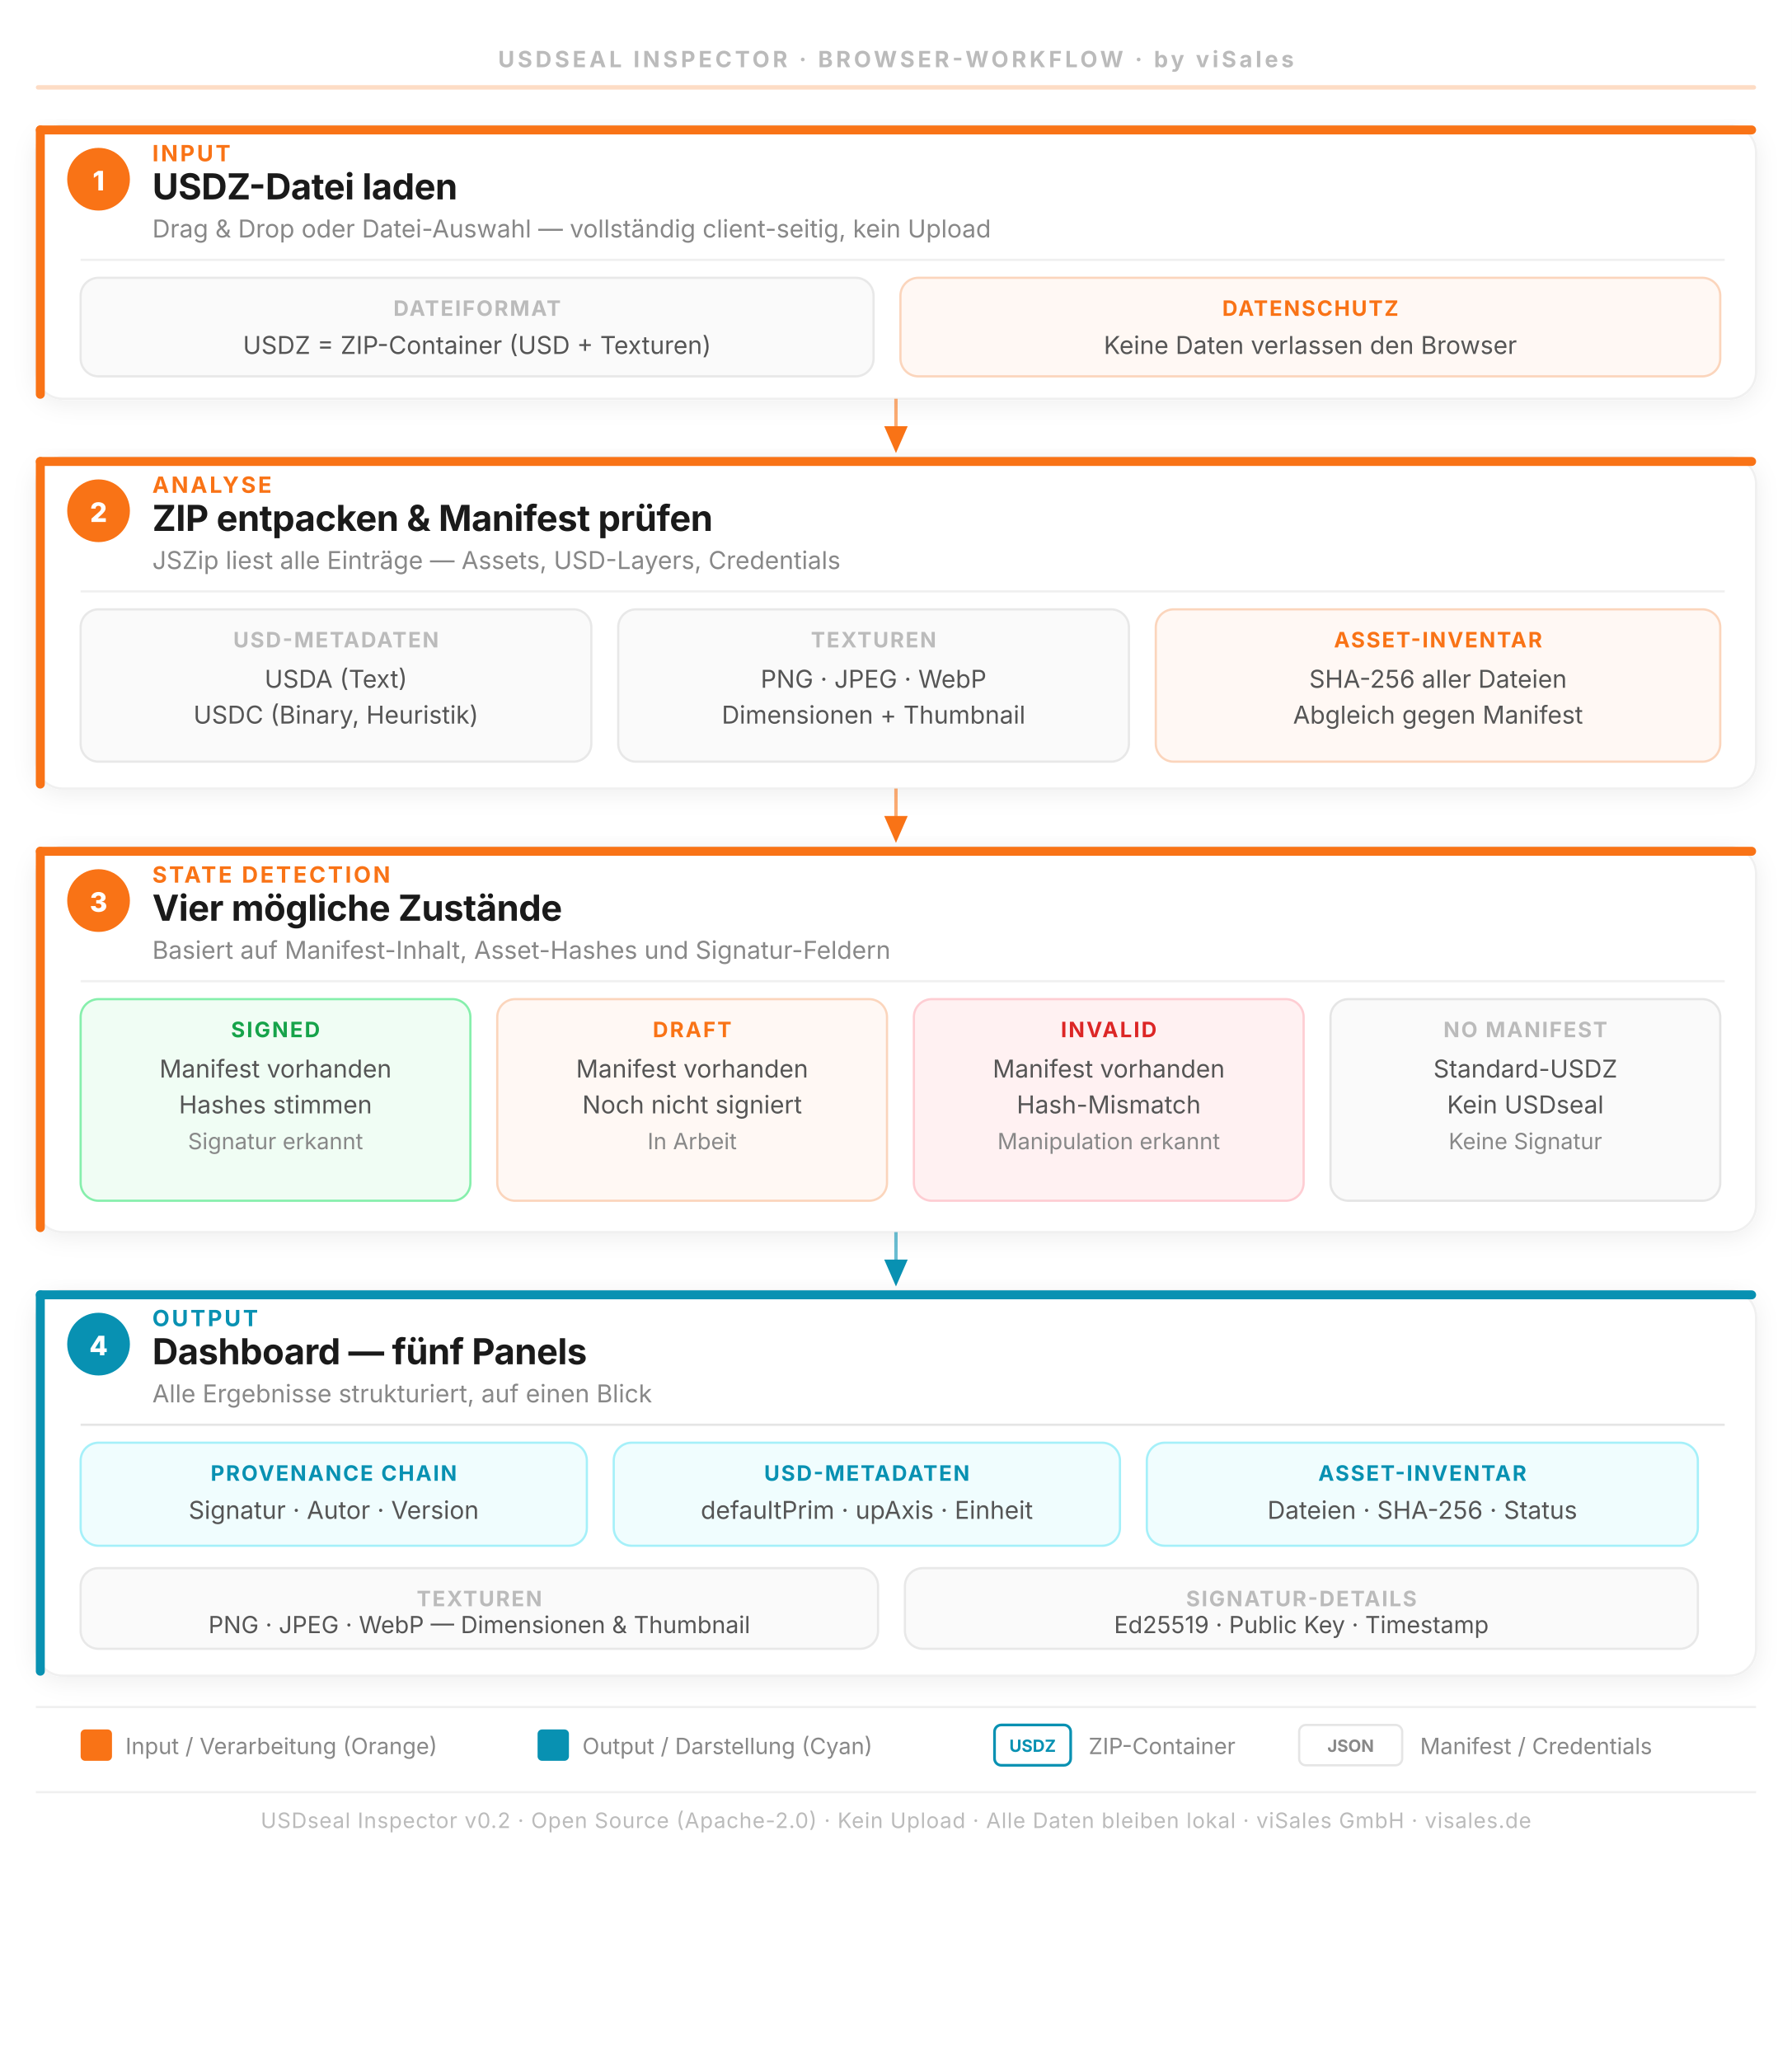
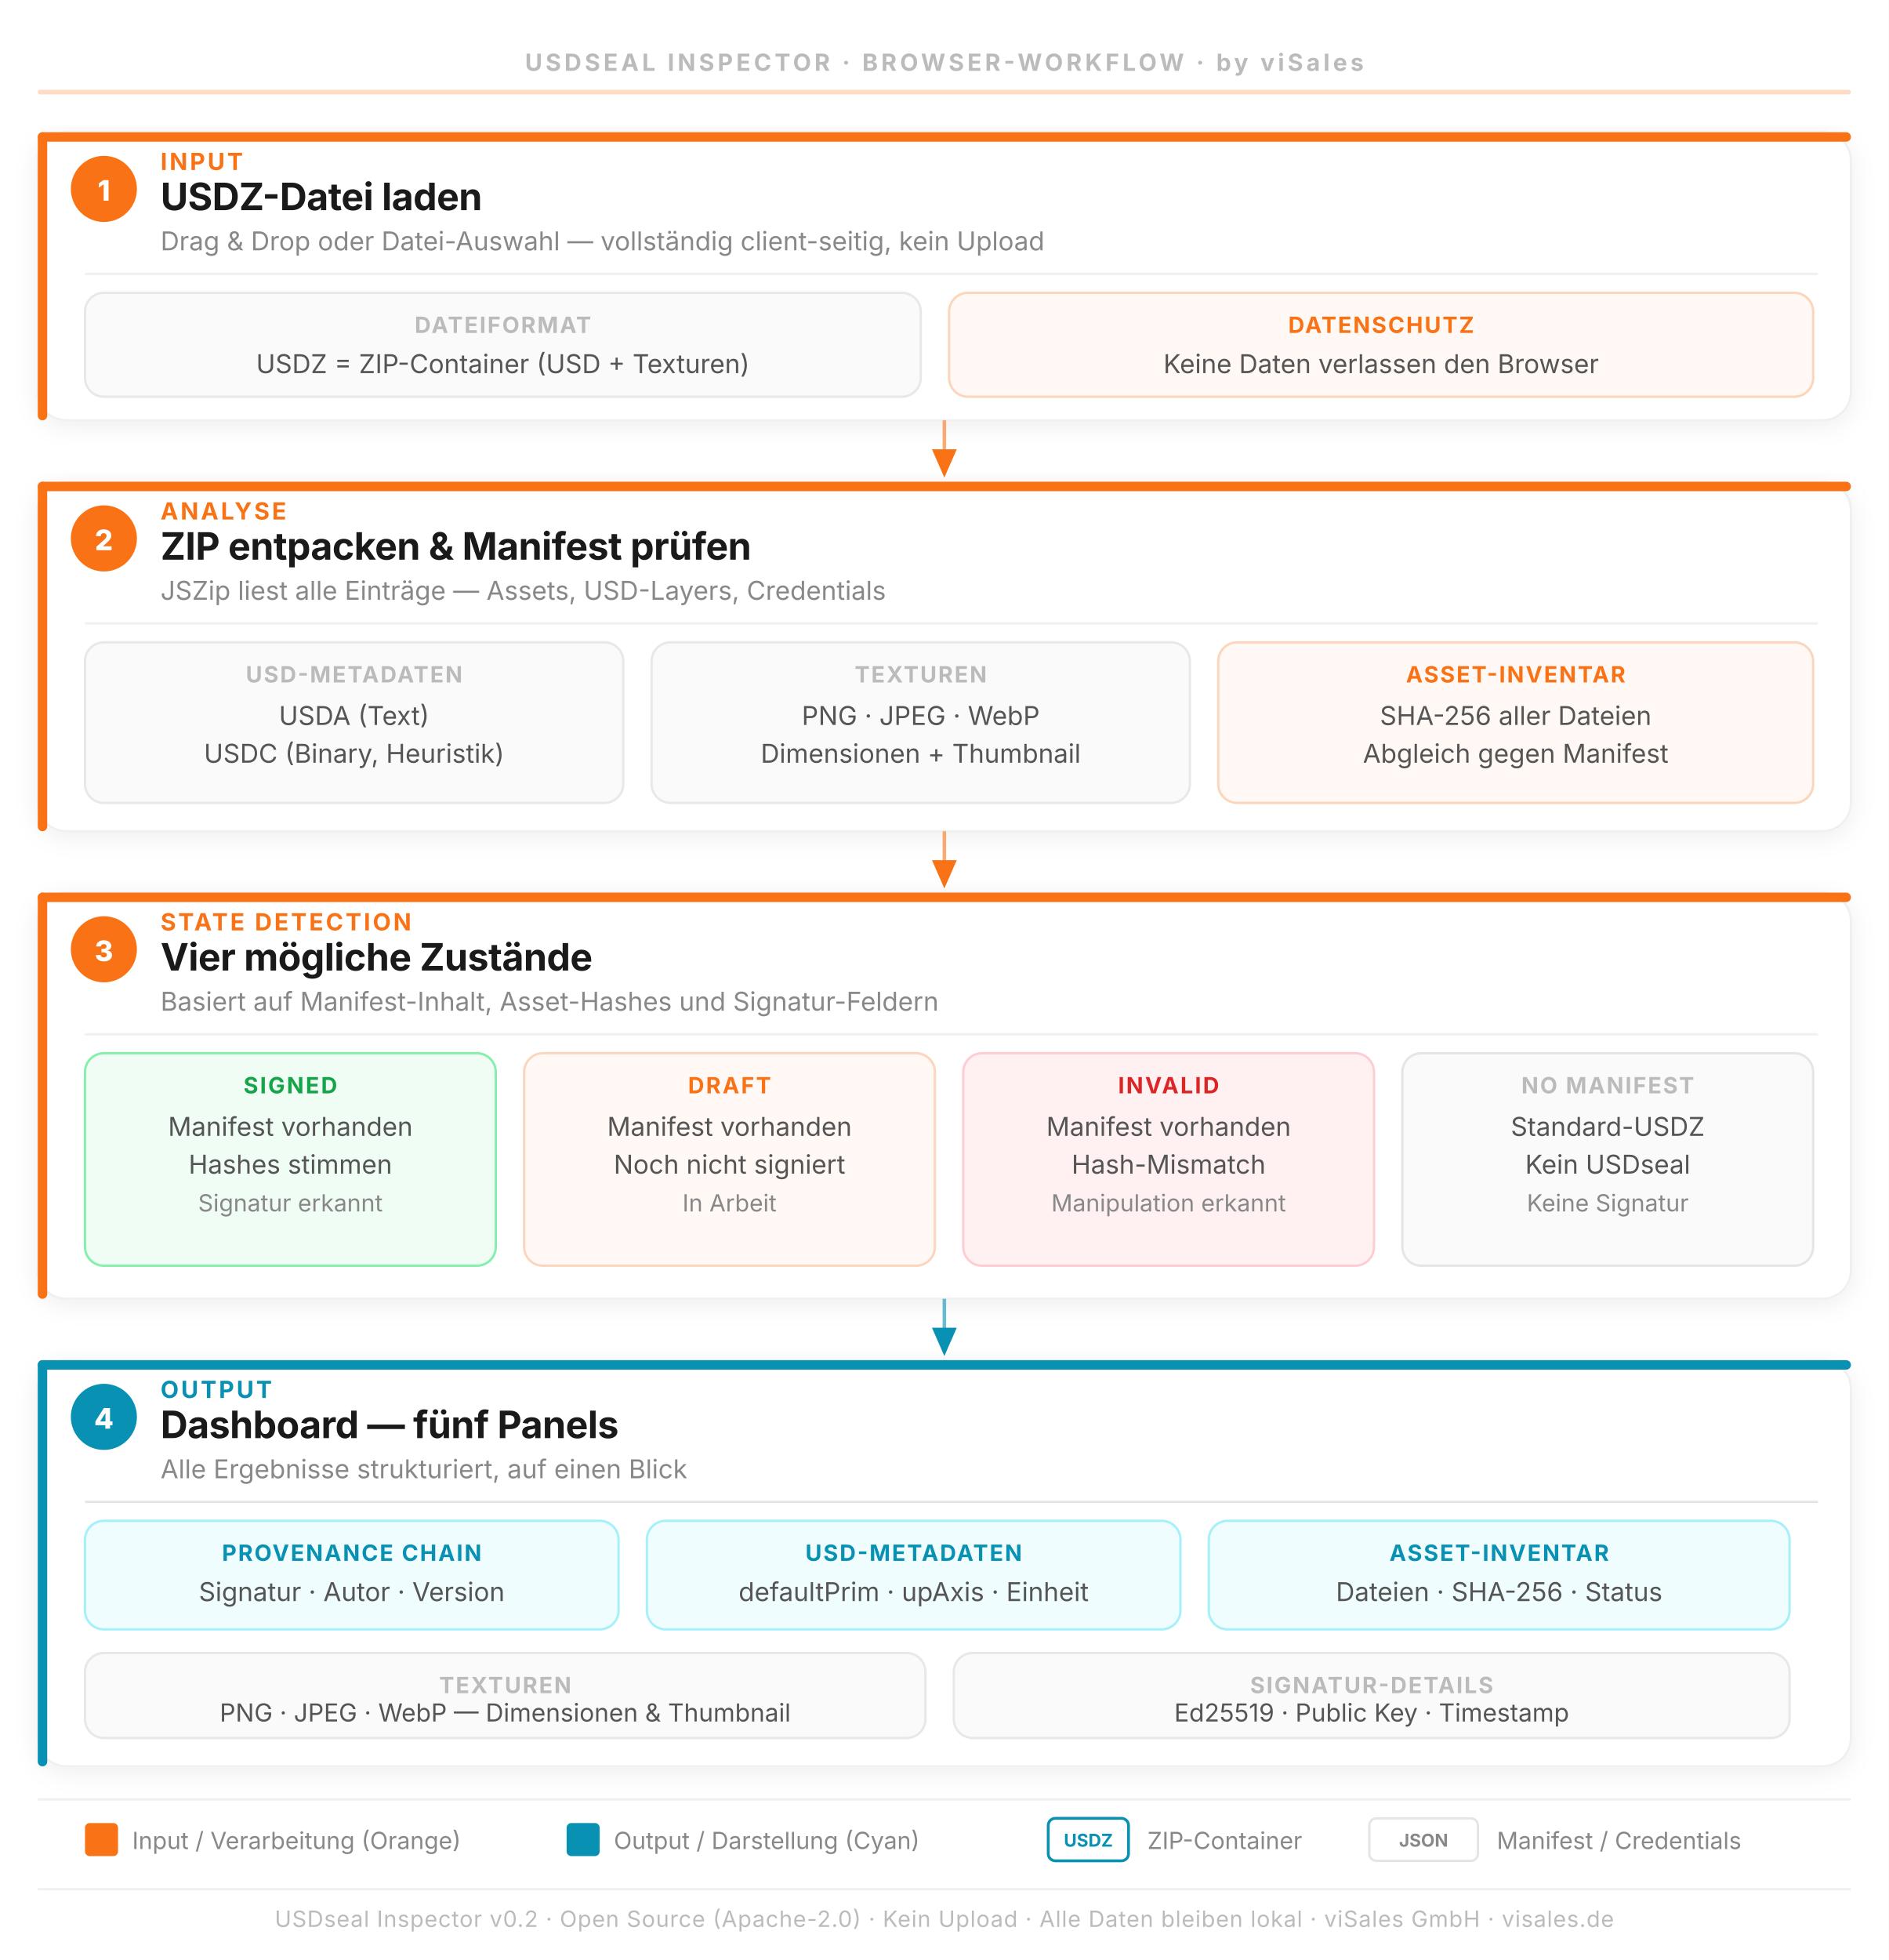
- <svg xmlns="http://www.w3.org/2000/svg" width="800" height="920" viewBox="0 0 800 920" font-family="-apple-system, 'SF Pro Display', 'Segoe UI', system-ui, sans-serif">
+ <svg xmlns="http://www.w3.org/2000/svg" width="800" height="830" viewBox="0 0 800 830" font-family="-apple-system, 'SF Pro Display', 'Segoe UI', system-ui, sans-serif">
  <defs>
    <filter id="shadow" x="-4%" y="-4%" width="108%" height="116%">
      <feDropShadow dx="0" dy="2" stdDeviation="5" flood-color="#000" flood-opacity="0.07" />
    </filter>
    <filter id="shadow-sm" x="-4%" y="-4%" width="108%" height="114%">
      <feDropShadow dx="0" dy="1" stdDeviation="3" flood-color="#000" flood-opacity="0.06" />
    </filter>
    <marker id="arr" markerWidth="8" markerHeight="8" refX="6.5" refY="3.5" orient="auto">
      <path d="M0,0 L0,7 L8,3.5 z" fill="#f97316" />
    </marker>
    <marker id="arr-c" markerWidth="8" markerHeight="8" refX="6.5" refY="3.5" orient="auto">
      <path d="M0,0 L0,7 L8,3.5 z" fill="#0891b2" />
    </marker>
    <marker id="arr-g" markerWidth="8" markerHeight="8" refX="6.5" refY="3.5" orient="auto">
      <path d="M0,0 L0,7 L8,3.5 z" fill="#bbb" />
    </marker>
  </defs>
-   <rect width="800" height="920" fill="#ffffff" />
+   <rect width="800" height="830" fill="#ffffff" />
  <text x="400" y="30" text-anchor="middle" font-size="10" font-weight="700" letter-spacing="0.14em" fill="#bbb">USDSEAL INSPECTOR · BROWSER-WORKFLOW · by viSales</text>
  <rect x="16" y="38" width="768" height="2" rx="1" fill="#f97316" opacity="0.25" />
  <rect x="16" y="56" width="768" height="122" rx="12" fill="#fff" filter="url(#shadow)" stroke="#f0f0f0" stroke-width="1" />
  <rect x="16" y="56" width="768" height="4" rx="2" fill="#f97316" />
  <rect x="16" y="56" width="4" height="122" rx="2" fill="#f97316" />
  <circle cx="44" cy="80" r="14" fill="#f97316" />
  <text x="44" y="85" text-anchor="middle" font-size="12" font-weight="800" fill="#fff">1</text>
  <text x="68" y="72" font-size="10" font-weight="700" letter-spacing="0.1em" fill="#f97316">INPUT</text>
  <text x="68" y="89" font-size="16" font-weight="700" letter-spacing="-0.01em" fill="#1a1a1a">USDZ-Datei laden</text>
  <text x="68" y="106" font-size="11" fill="#888">Drag &amp; Drop oder Datei-Auswahl — vollständig client-seitig, kein Upload</text>
  <line x1="36" y1="116" x2="770" y2="116" stroke="#f0f0f0" stroke-width="1" />
  <rect x="36" y="124" width="354" height="44" rx="8" fill="#fafafa" stroke="#e8e8e8" stroke-width="1" />
  <text x="213" y="141" text-anchor="middle" font-size="9.5" font-weight="700" letter-spacing="0.07em" fill="#bbb">DATEIFORMAT</text>
  <text x="213" y="158" text-anchor="middle" font-size="11" fill="#555">USDZ = ZIP-Container (USD + Texturen)</text>
  <rect x="402" y="124" width="366" height="44" rx="8" fill="#fff8f4" stroke="#fbd5bc" stroke-width="1" />
  <text x="585" y="141" text-anchor="middle" font-size="9.5" font-weight="700" letter-spacing="0.07em" fill="#f97316">DATENSCHUTZ</text>
  <text x="585" y="158" text-anchor="middle" font-size="11" fill="#555">Keine Daten verlassen den Browser</text>
  <line x1="400" y1="178" x2="400" y2="200" stroke="#f97316" stroke-width="1.5" stroke-opacity="0.6" marker-end="url(#arr)" />
  <rect x="16" y="204" width="768" height="148" rx="12" fill="#fff" filter="url(#shadow)" stroke="#f0f0f0" stroke-width="1" />
  <rect x="16" y="204" width="768" height="4" rx="2" fill="#f97316" />
  <rect x="16" y="204" width="4" height="148" rx="2" fill="#f97316" />
  <circle cx="44" cy="228" r="14" fill="#f97316" />
  <text x="44" y="233" text-anchor="middle" font-size="12" font-weight="800" fill="#fff">2</text>
  <text x="68" y="220" font-size="10" font-weight="700" letter-spacing="0.1em" fill="#f97316">ANALYSE</text>
  <text x="68" y="237" font-size="16" font-weight="700" letter-spacing="-0.01em" fill="#1a1a1a">ZIP entpacken &amp; Manifest prüfen</text>
  <text x="68" y="254" font-size="11" fill="#888">JSZip liest alle Einträge — Assets, USD-Layers, Credentials</text>
  <line x1="36" y1="264" x2="770" y2="264" stroke="#f0f0f0" stroke-width="1" />
  <rect x="36" y="272" width="228" height="68" rx="8" fill="#fafafa" stroke="#e8e8e8" stroke-width="1" />
  <text x="150" y="289" text-anchor="middle" font-size="9.5" font-weight="700" letter-spacing="0.07em" fill="#bbb">USD-METADATEN</text>
  <text x="150" y="307" text-anchor="middle" font-size="11" fill="#555">USDA (Text)</text>
  <text x="150" y="323" text-anchor="middle" font-size="11" fill="#555">USDC (Binary, Heuristik)</text>
  <rect x="276" y="272" width="228" height="68" rx="8" fill="#fafafa" stroke="#e8e8e8" stroke-width="1" />
  <text x="390" y="289" text-anchor="middle" font-size="9.5" font-weight="700" letter-spacing="0.07em" fill="#bbb">TEXTUREN</text>
  <text x="390" y="307" text-anchor="middle" font-size="11" fill="#555">PNG · JPEG · WebP</text>
  <text x="390" y="323" text-anchor="middle" font-size="11" fill="#555">Dimensionen + Thumbnail</text>
  <rect x="516" y="272" width="252" height="68" rx="8" fill="#fff8f4" stroke="#fbd5bc" stroke-width="1" />
  <text x="642" y="289" text-anchor="middle" font-size="9.5" font-weight="700" letter-spacing="0.07em" fill="#f97316">ASSET-INVENTAR</text>
  <text x="642" y="307" text-anchor="middle" font-size="11" fill="#555">SHA-256 aller Dateien</text>
  <text x="642" y="323" text-anchor="middle" font-size="11" fill="#555">Abgleich gegen Manifest</text>
  <line x1="400" y1="352" x2="400" y2="374" stroke="#f97316" stroke-width="1.5" stroke-opacity="0.6" marker-end="url(#arr)" />
  <rect x="16" y="378" width="768" height="172" rx="12" fill="#fff" filter="url(#shadow)" stroke="#f0f0f0" stroke-width="1" />
  <rect x="16" y="378" width="768" height="4" rx="2" fill="#f97316" />
  <rect x="16" y="378" width="4" height="172" rx="2" fill="#f97316" />
  <circle cx="44" cy="402" r="14" fill="#f97316" />
  <text x="44" y="407" text-anchor="middle" font-size="12" font-weight="800" fill="#fff">3</text>
  <text x="68" y="394" font-size="10" font-weight="700" letter-spacing="0.1em" fill="#f97316">STATE DETECTION</text>
  <text x="68" y="411" font-size="16" font-weight="700" letter-spacing="-0.01em" fill="#1a1a1a">Vier mögliche Zustände</text>
  <text x="68" y="428" font-size="11" fill="#888">Basiert auf Manifest-Inhalt, Asset-Hashes und Signatur-Feldern</text>
  <line x1="36" y1="438" x2="770" y2="438" stroke="#f0f0f0" stroke-width="1" />
  <rect x="36" y="446" width="174" height="90" rx="8" fill="#f0fdf4" stroke="#86efac" stroke-width="1" />
  <text x="123" y="463" text-anchor="middle" font-size="9.5" font-weight="700" letter-spacing="0.08em" fill="#16a34a">SIGNED</text>
  <text x="123" y="481" text-anchor="middle" font-size="11" fill="#555">Manifest vorhanden</text>
  <text x="123" y="497" text-anchor="middle" font-size="11" fill="#555">Hashes stimmen</text>
  <text x="123" y="513" text-anchor="middle" font-size="10" fill="#888">Signatur erkannt</text>
  <rect x="222" y="446" width="174" height="90" rx="8" fill="#fff8f4" stroke="#fbd5bc" stroke-width="1" />
  <text x="309" y="463" text-anchor="middle" font-size="9.5" font-weight="700" letter-spacing="0.08em" fill="#f97316">DRAFT</text>
  <text x="309" y="481" text-anchor="middle" font-size="11" fill="#555">Manifest vorhanden</text>
  <text x="309" y="497" text-anchor="middle" font-size="11" fill="#555">Noch nicht signiert</text>
  <text x="309" y="513" text-anchor="middle" font-size="10" fill="#888">In Arbeit</text>
  <rect x="408" y="446" width="174" height="90" rx="8" fill="#fff1f2" stroke="#fecdd3" stroke-width="1" />
  <text x="495" y="463" text-anchor="middle" font-size="9.5" font-weight="700" letter-spacing="0.08em" fill="#dc2626">INVALID</text>
  <text x="495" y="481" text-anchor="middle" font-size="11" fill="#555">Manifest vorhanden</text>
  <text x="495" y="497" text-anchor="middle" font-size="11" fill="#555">Hash-Mismatch</text>
  <text x="495" y="513" text-anchor="middle" font-size="10" fill="#888">Manipulation erkannt</text>
  <rect x="594" y="446" width="174" height="90" rx="8" fill="#fafafa" stroke="#e5e5e5" stroke-width="1" />
  <text x="681" y="463" text-anchor="middle" font-size="9.5" font-weight="700" letter-spacing="0.07em" fill="#bbb">NO MANIFEST</text>
  <text x="681" y="481" text-anchor="middle" font-size="11" fill="#555">Standard-USDZ</text>
  <text x="681" y="497" text-anchor="middle" font-size="11" fill="#555">Kein USDseal</text>
  <text x="681" y="513" text-anchor="middle" font-size="10" fill="#888">Keine Signatur</text>
  <line x1="400" y1="550" x2="400" y2="572" stroke="#0891b2" stroke-width="1.5" stroke-opacity="0.6" marker-end="url(#arr-c)" />
  <rect x="16" y="576" width="768" height="172" rx="12" fill="#fff" filter="url(#shadow)" stroke="#f0f0f0" stroke-width="1" />
  <rect x="16" y="576" width="768" height="4" rx="2" fill="#0891b2" />
  <rect x="16" y="576" width="4" height="172" rx="2" fill="#0891b2" />
  <circle cx="44" cy="600" r="14" fill="#0891b2" />
  <text x="44" y="605" text-anchor="middle" font-size="12" font-weight="800" fill="#fff">4</text>
  <text x="68" y="592" font-size="10" font-weight="700" letter-spacing="0.1em" fill="#0891b2">OUTPUT</text>
  <text x="68" y="609" font-size="16" font-weight="700" letter-spacing="-0.01em" fill="#1a1a1a">Dashboard — fünf Panels</text>
  <text x="68" y="626" font-size="11" fill="#888">Alle Ergebnisse strukturiert, auf einen Blick</text>
  <line x1="36" y1="636" x2="770" y2="636" stroke="#e5e5e5" stroke-width="1" />
  <rect x="36" y="644" width="226" height="46" rx="8" fill="#f0fdfe" stroke="#a5f0f9" stroke-width="1" />
  <text x="149" y="661" text-anchor="middle" font-size="9.5" font-weight="700" letter-spacing="0.07em" fill="#0891b2">PROVENANCE CHAIN</text>
  <text x="149" y="678" text-anchor="middle" font-size="11" fill="#555">Signatur · Autor · Version</text>
  <rect x="274" y="644" width="226" height="46" rx="8" fill="#f0fdfe" stroke="#a5f0f9" stroke-width="1" />
  <text x="387" y="661" text-anchor="middle" font-size="9.5" font-weight="700" letter-spacing="0.07em" fill="#0891b2">USD-METADATEN</text>
  <text x="387" y="678" text-anchor="middle" font-size="11" fill="#555">defaultPrim · upAxis · Einheit</text>
  <rect x="512" y="644" width="246" height="46" rx="8" fill="#f0fdfe" stroke="#a5f0f9" stroke-width="1" />
  <text x="635" y="661" text-anchor="middle" font-size="9.5" font-weight="700" letter-spacing="0.07em" fill="#0891b2">ASSET-INVENTAR</text>
  <text x="635" y="678" text-anchor="middle" font-size="11" fill="#555">Dateien · SHA-256 · Status</text>
  <rect x="36" y="700" width="356" height="36" rx="8" fill="#fafafa" stroke="#e8e8e8" stroke-width="1" />
  <text x="214" y="717" text-anchor="middle" font-size="9.5" font-weight="700" letter-spacing="0.07em" fill="#bbb">TEXTUREN</text>
  <text x="214" y="729" text-anchor="middle" font-size="10.5" fill="#555">PNG · JPEG · WebP — Dimensionen &amp; Thumbnail</text>
  <rect x="404" y="700" width="354" height="36" rx="8" fill="#fafafa" stroke="#e8e8e8" stroke-width="1" />
  <text x="581" y="717" text-anchor="middle" font-size="9.5" font-weight="700" letter-spacing="0.07em" fill="#bbb">SIGNATUR-DETAILS</text>
  <text x="581" y="729" text-anchor="middle" font-size="10.5" fill="#555">Ed25519 · Public Key · Timestamp</text>
  <line x1="16" y1="762" x2="784" y2="762" stroke="#f0f0f0" stroke-width="1" />
  <rect x="36" y="772" width="14" height="14" rx="2" fill="#f97316" />
  <text x="56" y="783" font-size="10" fill="#888">Input / Verarbeitung (Orange)</text>
  <rect x="240" y="772" width="14" height="14" rx="2" fill="#0891b2" />
  <text x="260" y="783" font-size="10" fill="#888">Output / Darstellung (Cyan)</text>
  <rect x="444" y="770" width="34" height="18" rx="3" fill="#fff" stroke="#0891b2" stroke-width="1.2" />
  <text x="461" y="782" text-anchor="middle" font-size="7.5" font-weight="700" fill="#0891b2">USDZ</text>
  <text x="486" y="783" font-size="10" fill="#888">ZIP-Container</text>
  <rect x="580" y="770" width="46" height="18" rx="3" fill="#fff" stroke="#e5e5e5" stroke-width="1" />
  <text x="603" y="782" text-anchor="middle" font-size="7.5" font-weight="700" fill="#888">JSON</text>
  <text x="634" y="783" font-size="10" fill="#888">Manifest / Credentials</text>
  <line x1="16" y1="800" x2="784" y2="800" stroke="#f0f0f0" stroke-width="1" />
  <text x="400" y="816" text-anchor="middle" font-size="9.5" fill="#bbb" letter-spacing="0.03em">
  USDseal Inspector v0.2 · Open Source (Apache-2.0) · Kein Upload · Alle Daten bleiben lokal · viSales GmbH · visales.de
</text>
</svg>
